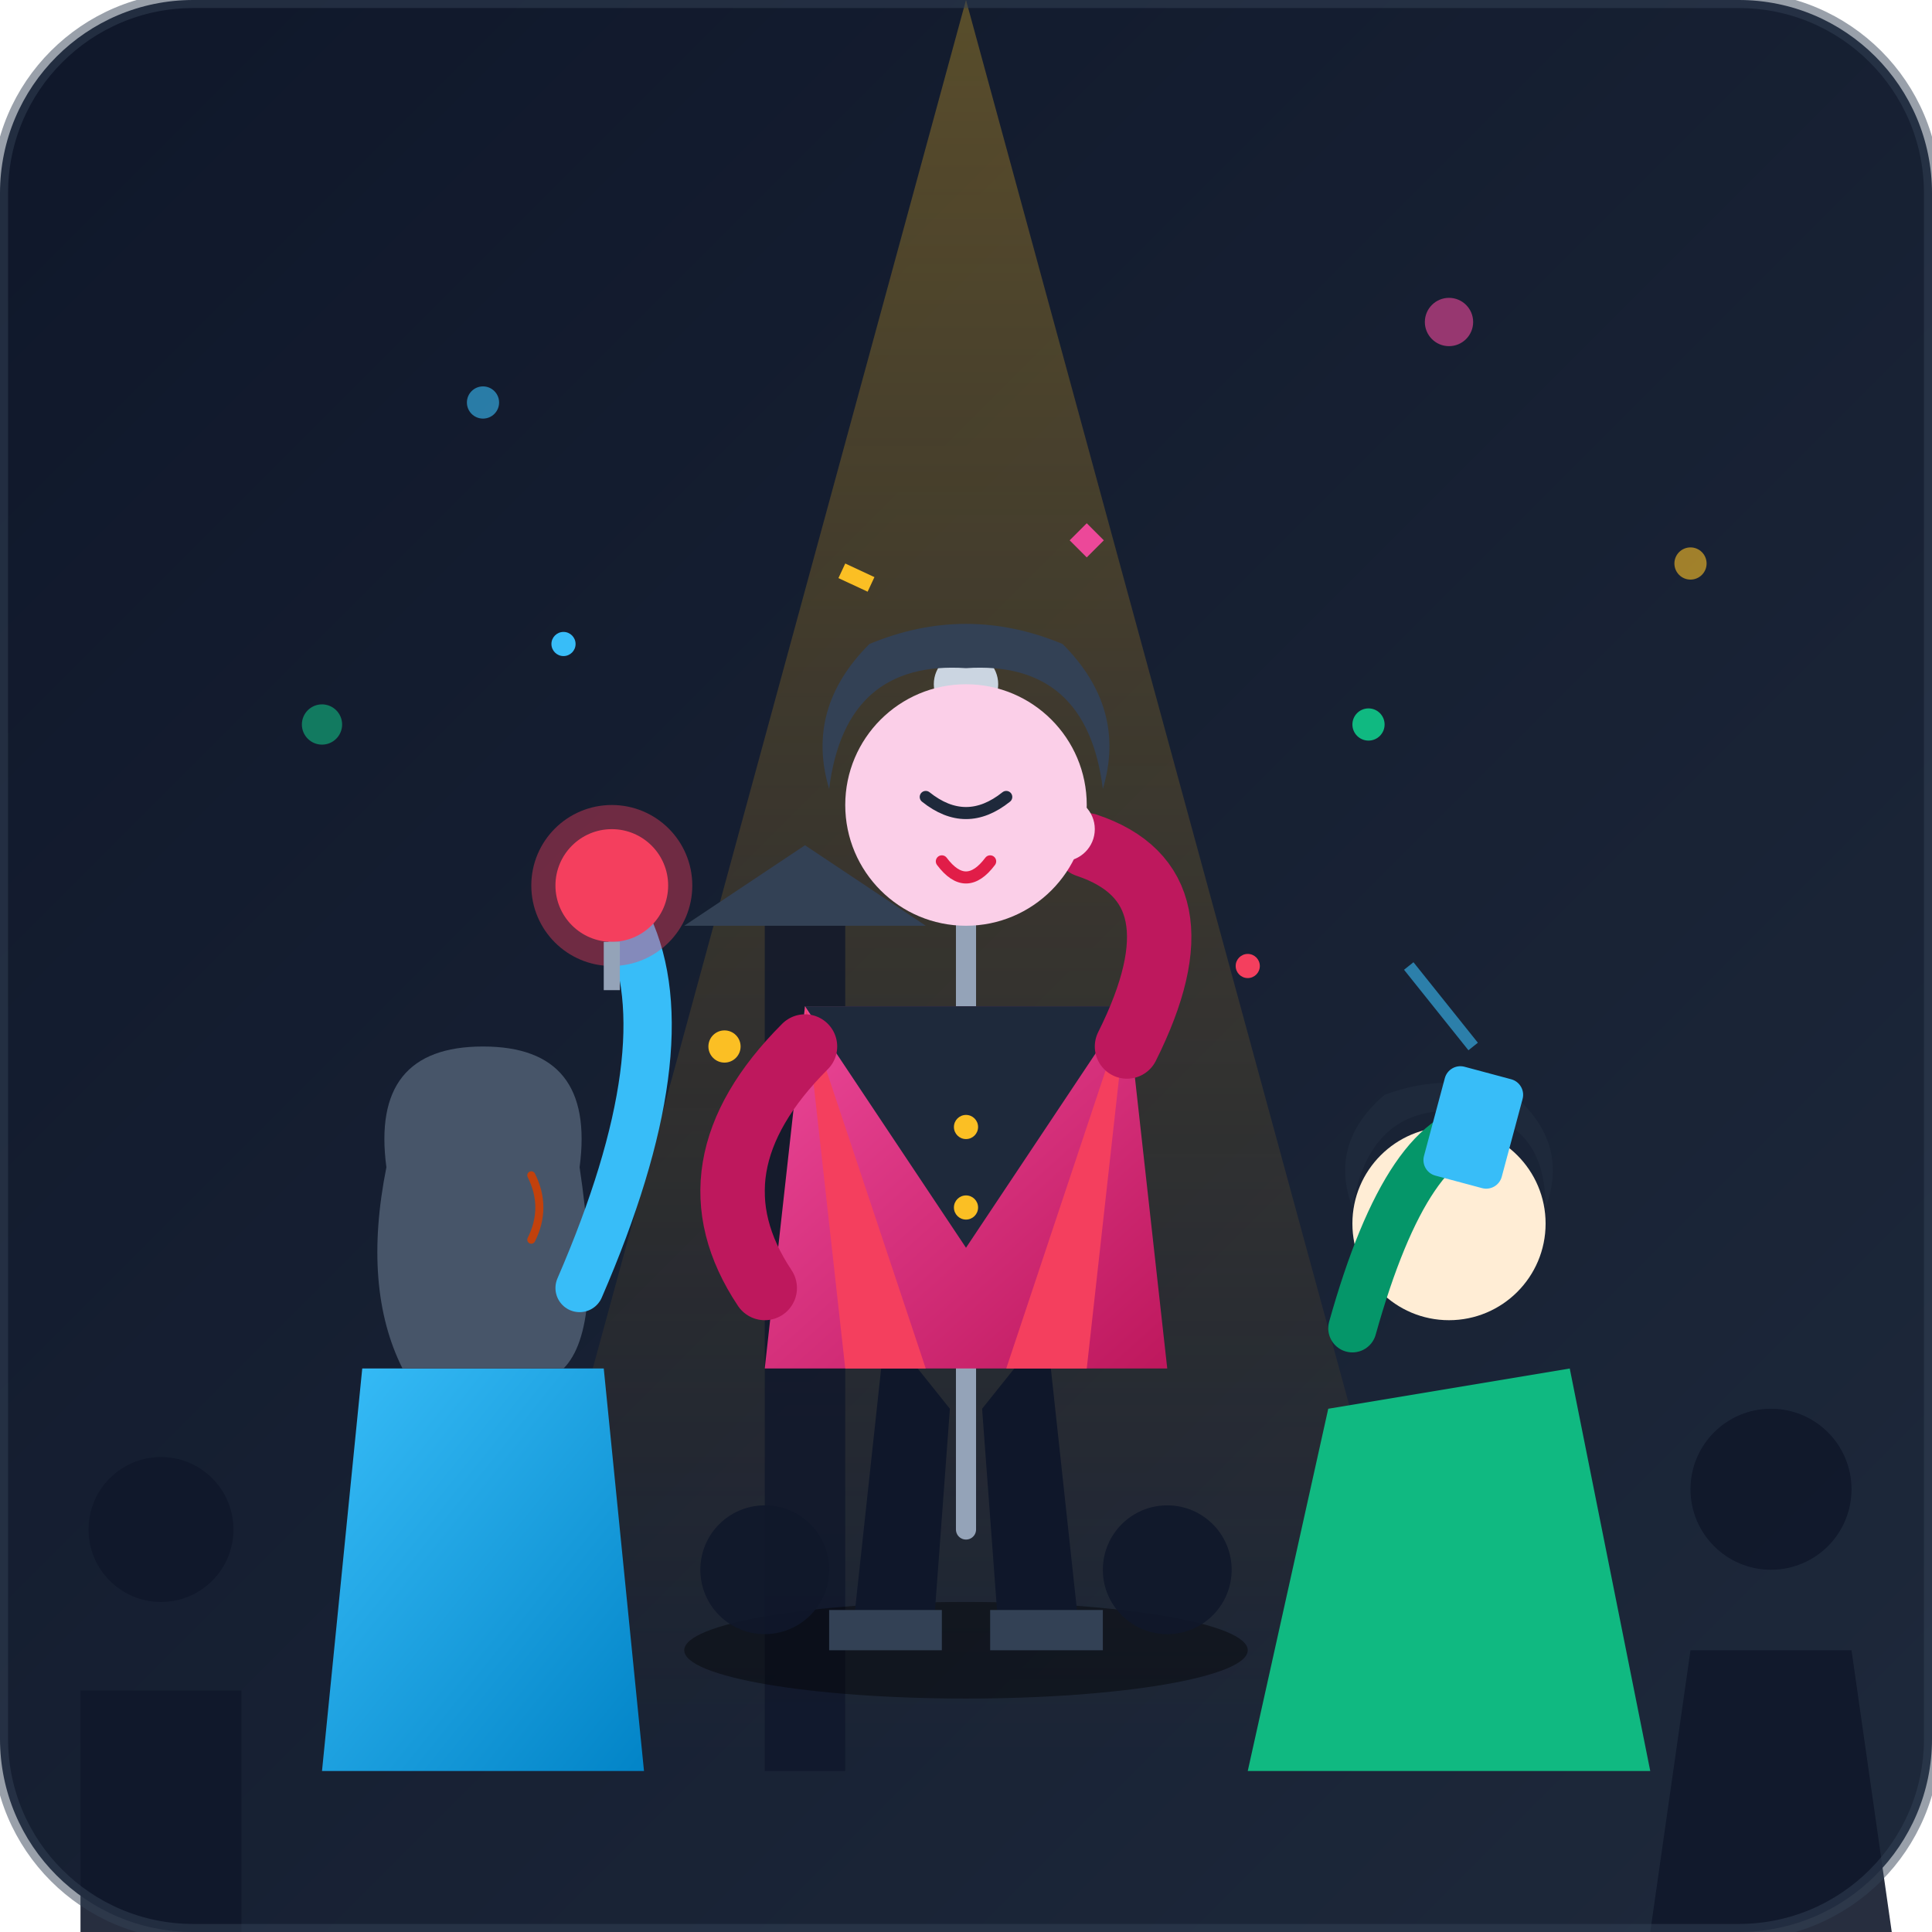
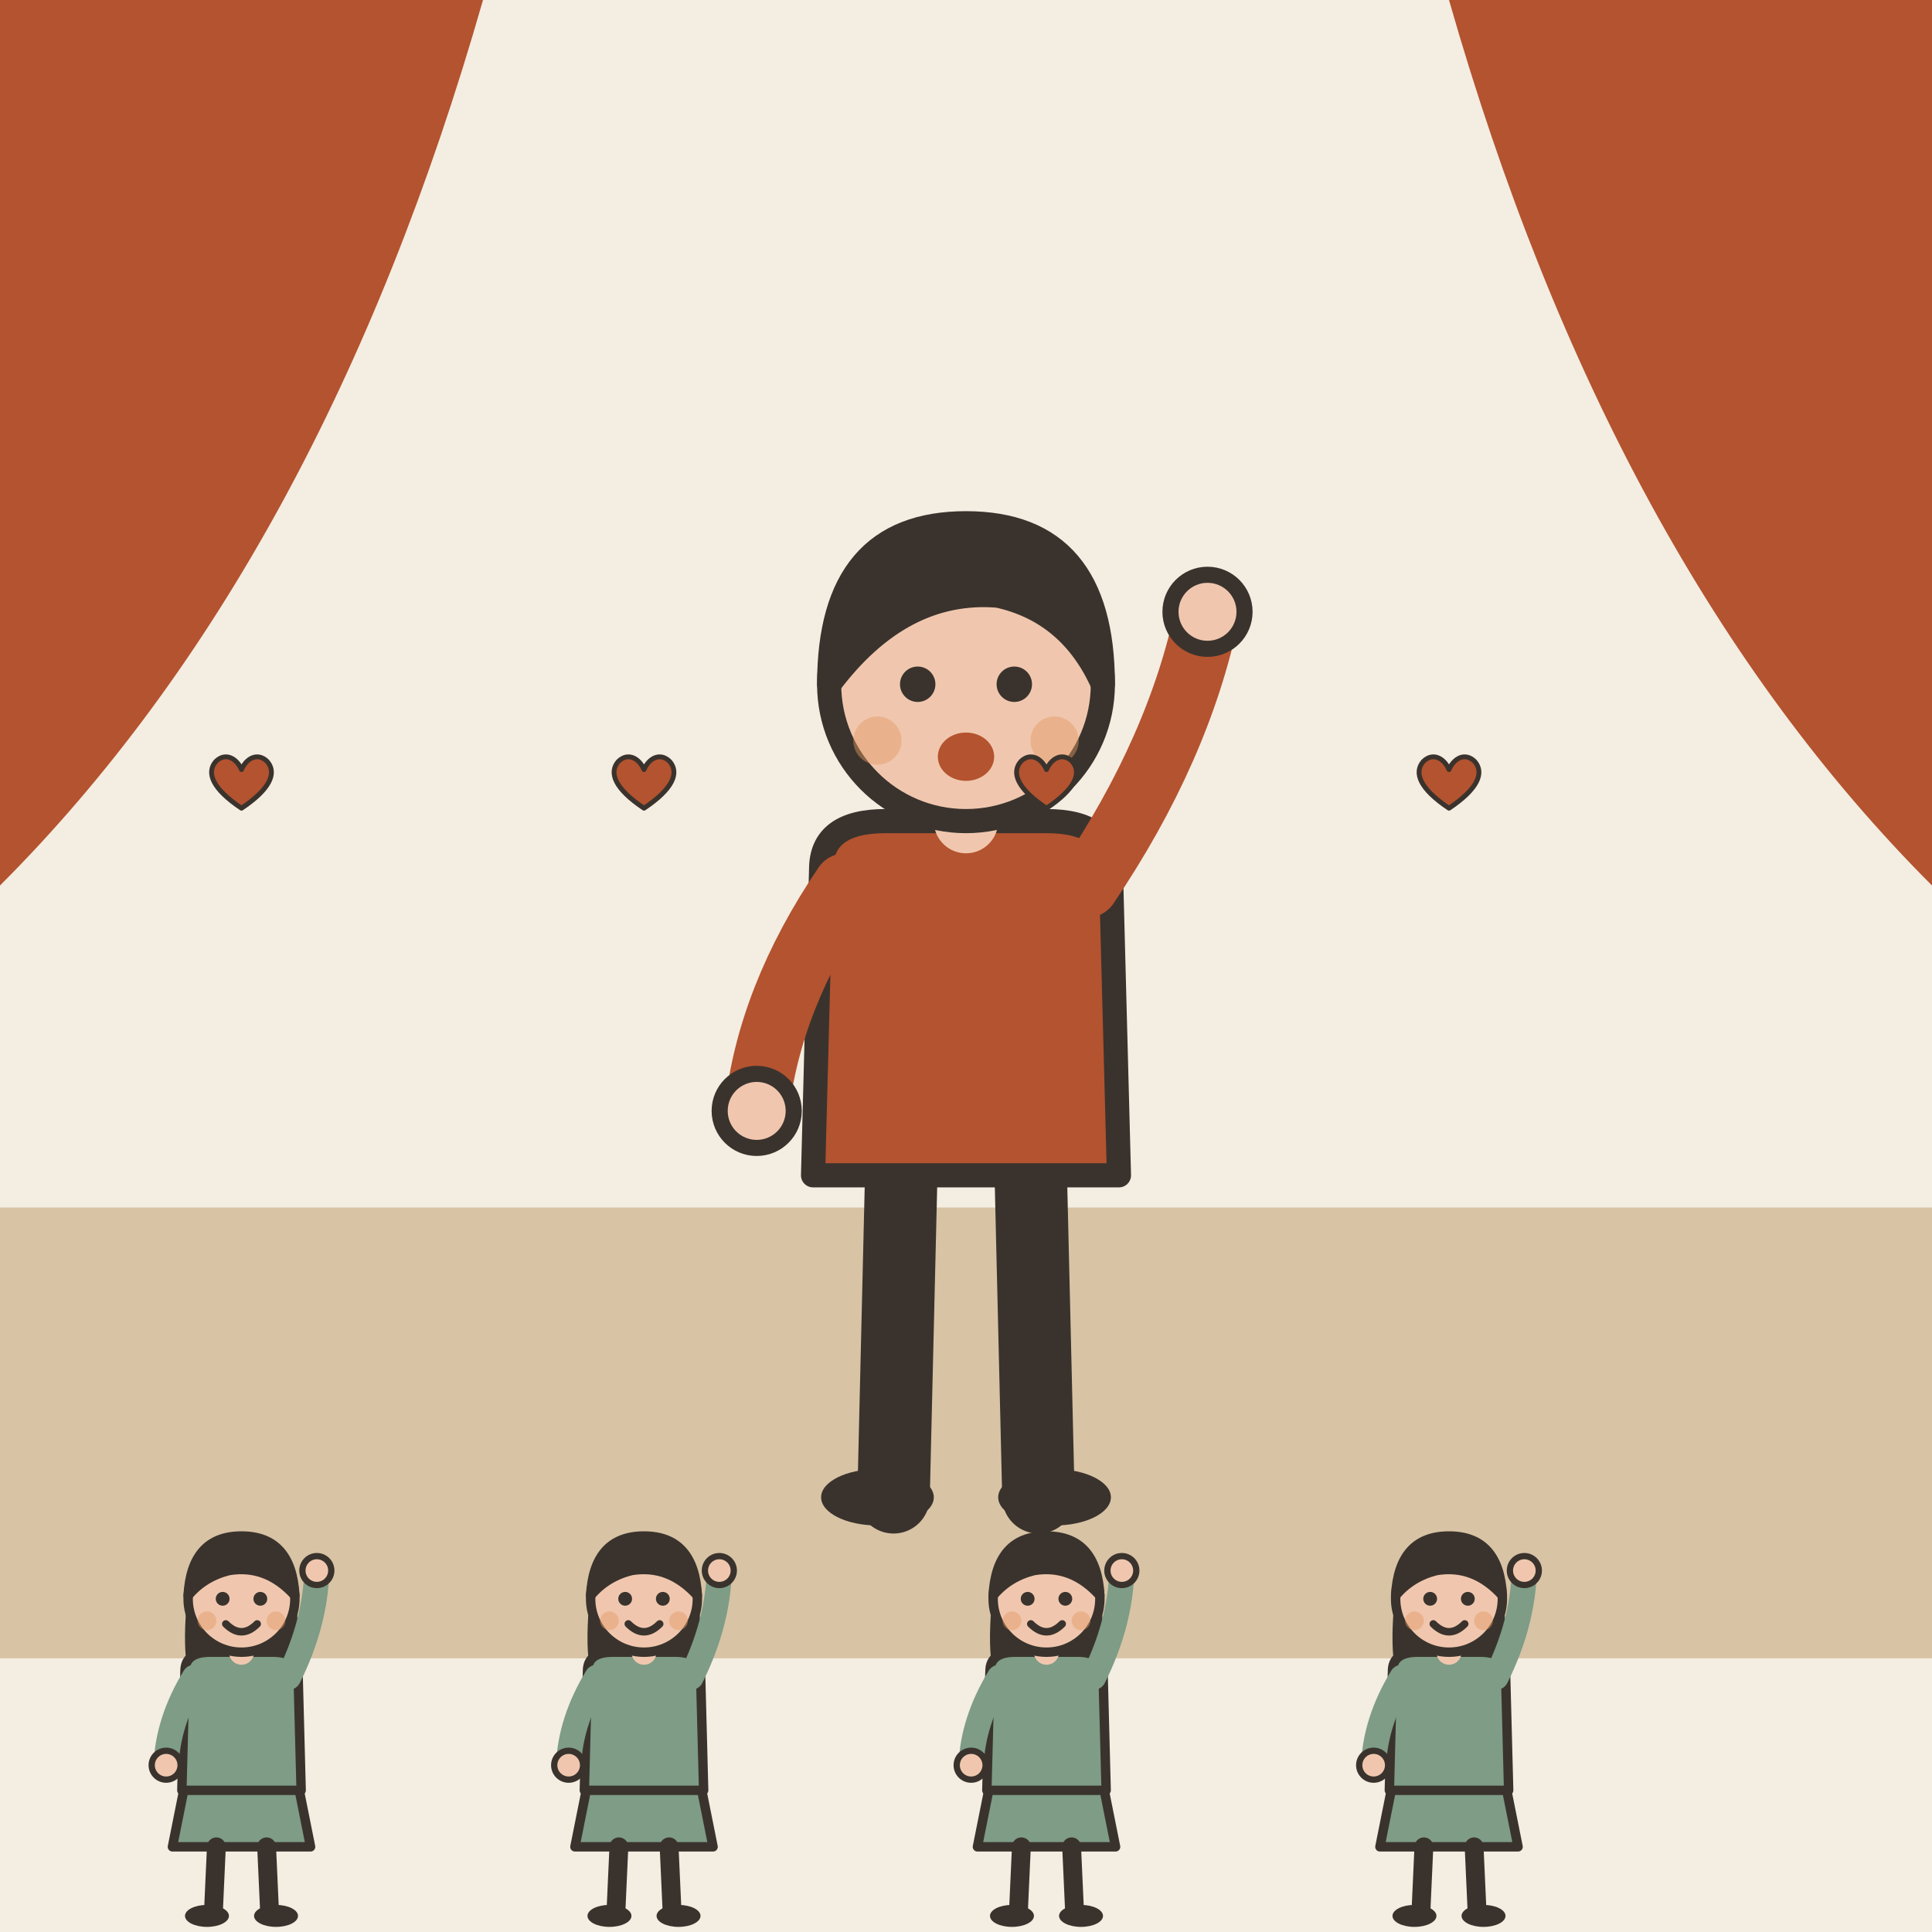
- <svg xmlns="http://www.w3.org/2000/svg" width="240" height="240" viewBox="0 0 240 240">
-   <defs>
-     <linearGradient id="bgGrad" x1="0%" y1="0%" x2="100%" y2="100%">
-       <stop offset="0%" stop-color="#0f172a" />
-       <stop offset="100%" stop-color="#1e293b" />
-     </linearGradient>
-     <linearGradient id="spotlight" x1="50%" y1="0%" x2="50%" y2="100%">
-       <stop offset="0%" stop-color="#fbbf24" stop-opacity="0.3" />
-       <stop offset="100%" stop-color="#f59e0b" stop-opacity="0.0" />
-     </linearGradient>
-     <linearGradient id="idolJacket" x1="0%" y1="0%" x2="100%" y2="100%">
-       <stop offset="0%" stop-color="#ec4899" />
-       <stop offset="100%" stop-color="#be185d" />
-     </linearGradient>
-     <linearGradient id="fanHoodie" x1="0%" y1="0%" x2="100%" y2="100%">
-       <stop offset="0%" stop-color="#38bdf8" />
-       <stop offset="100%" stop-color="#0284c7" />
-     </linearGradient>
-   </defs>
-   <rect width="240" height="240" rx="24" fill="url(#bgGrad)" />
-   <circle cx="60" cy="50" r="2" fill="#38bdf8" opacity="0.6" />
-   <circle cx="180" cy="40" r="3" fill="#ec4899" opacity="0.6" />
-   <circle cx="210" cy="70" r="2" fill="#fbbf24" opacity="0.6" />
-   <circle cx="40" cy="90" r="2.5" fill="#10b981" opacity="0.6" />
-   <polygon points="120,0 60,220 180,220" fill="url(#spotlight)" />
-   <rect x="95" y="110" width="10" height="110" fill="#0f172a" opacity="0.8" />
-   <polygon points="100,105 85,115 115,115" fill="#334155" />
-   <line x1="120" y1="90" x2="120" y2="190" stroke="#94a3b8" stroke-width="2.5" stroke-linecap="round" />
-   <circle cx="120" cy="85" r="4" fill="#cbd5e1" />
-   <g id="idol">
-     <ellipse cx="120" cy="205" rx="35" ry="6" fill="#000000" opacity="0.4" />
-     <path d="M110 165 L106 202 L116 202 L118 175 Z" fill="#0f172a" />
-     <path d="M130 165 L134 202 L124 202 L122 175 Z" fill="#0f172a" />
-     <path d="M103 200 L117 200 L117 205 L103 205 Z" fill="#334155" />
-     <path d="M123 200 L137 200 L137 205 L123 205 Z" fill="#334155" />
-     <path d="M100 125 L140 125 L145 170 L95 170 Z" fill="url(#idolJacket)" />
-     <path d="M100 125 L120 155 L140 125" fill="#1e293b" />
-     <path d="M100 125 L115 170 L105 170 Z" fill="#f43f5e" />
-     <path d="M140 125 L125 170 L135 170 Z" fill="#f43f5e" />
-     <circle cx="120" cy="140" r="1.5" fill="#fbbf24" />
-     <circle cx="120" cy="150" r="1.5" fill="#fbbf24" />
-     <path d="M100 130 Q85 145 95 160" fill="none" stroke="#be185d" stroke-width="8" stroke-linecap="round" />
-     <path d="M140 130 Q150 110 135 105" fill="none" stroke="#be185d" stroke-width="8" stroke-linecap="round" />
-     <circle cx="132" cy="103" r="4" fill="#fbcfe8" />
-     <ellipse cx="130" cy="100" rx="3" ry="5" fill="#94a3b8" transform="rotate(-30 130 100)" />
-     <circle cx="120" cy="100" r="15" fill="#fbcfe8" />
-     <path d="M103 98 Q105 82 120 83 Q135 82 137 98 Q140 88 132 80 Q120 75 108 80 Q100 88 103 98 Z" fill="#334155" />
-     <path d="M115 99 Q120 103 125 99" fill="none" stroke="#1e293b" stroke-width="1.5" stroke-linecap="round" />
-     <path d="M117 107 Q120 111 123 107" fill="none" stroke="#e11d48" stroke-width="1.5" stroke-linecap="round" />
+ <svg xmlns="http://www.w3.org/2000/svg" viewBox="0 0 240 240" data-style="editorial">
+   <rect width="240" height="240" fill="#F4EDE2" />
+   <rect x="0" y="150" width="240" height="56" rx="0" fill="#D8C3A5" />
+   <path d="M0 0L60 0Q40 70 0 110Z" fill="#B4532F" />
+   <path d="M240 0L180 0Q200 70 240 110Z" fill="#B4532F" />
+   <g transform="translate(120 186)">
+     <path d="M-8 -42L-9 0" stroke="#3A332D" stroke-width="9" stroke-linecap="round" fill="none" />
+     <path d="M8 -42L9 0" stroke="#3A332D" stroke-width="9" stroke-linecap="round" fill="none" />
+     <ellipse cx="-11" cy="0" rx="7" ry="3.5" fill="#3A332D" />
+     <ellipse cx="11" cy="0" rx="7" ry="3.5" fill="#3A332D" />
+     <path d="M-18 -78Q-18 -84 -10 -84L10 -84Q18 -84 18 -78L19 -40L-19 -40Z" fill="#B4532F" stroke="#3A332D" stroke-width="3" stroke-linecap="round" stroke-linejoin="round" />
+     <path d="M-15 -76Q-24.5 -62 -26 -48" fill="none" stroke="#B4532F" stroke-width="8" stroke-linecap="round" stroke-linejoin="round" />
+     <circle cx="-26" cy="-48" r="4.6" fill="#F0C7AE" stroke="#3A332D" stroke-linecap="round" stroke-linejoin="round" stroke-width="2" />
+     <path d="M15 -76Q26.5 -93 30 -110" fill="none" stroke="#B4532F" stroke-width="8" stroke-linecap="round" stroke-linejoin="round" />
+     <circle cx="30" cy="-110" r="4.6" fill="#F0C7AE" stroke="#3A332D" stroke-linecap="round" stroke-linejoin="round" stroke-width="2" />
+     <path d="M0 -84L0 -88" stroke="#F0C7AE" stroke-width="8" stroke-linecap="round" fill="none" />
+     <circle cx="0" cy="-101" r="17" fill="#F0C7AE" stroke="#3A332D" stroke-width="3" stroke-linecap="round" stroke-linejoin="round" />
+     <path d="M-17 -101Q-17 -121 0 -121Q17 -121 17 -101Q13 -110 4 -112Q-8 -113 -17 -101Z" fill="#3A332D" stroke="#3A332D" stroke-width="3" stroke-linecap="round" stroke-linejoin="round" />
+     <circle cx="-6" cy="-101" r="2.2" fill="#3A332D" />
+     <circle cx="6" cy="-101" r="2.2" fill="#3A332D" />
+     <ellipse cx="0" cy="-92" rx="3.5" ry="3" fill="#B4532F" />
+     <circle cx="-11" cy="-94" r="3" fill="#E39A62" opacity="0.45" />
+     <circle cx="11" cy="-94" r="3" fill="#E39A62" opacity="0.45" />
  </g>
-   <g id="fan-left">
-     <path d="M45 170 L75 170 L80 220 L40 220 Z" fill="url(#fanHoodie)" />
-     <circle cx="60" cy="148" r="12" fill="#fed7aa" />
-     <path d="M48 145 Q46 130 60 130 Q74 130 72 145 Q75 165 70 170 L50 170 Q45 160 48 145 Z" fill="#475569" />
-     <path d="M72 160 Q85 130 78 115" fill="none" stroke="#38bdf8" stroke-width="6" stroke-linecap="round" />
-     <circle cx="76" cy="110" r="7" fill="#f43f5e" />
-     <circle cx="76" cy="110" r="10" fill="#f43f5e" opacity="0.4" />
-     <rect x="75" y="117" width="2" height="6" fill="#94a3b8" />
-     <path d="M66 146 Q68 150 66 154" fill="none" stroke="#c2410c" stroke-width="1" stroke-linecap="round" />
+   <g transform="translate(30 238)">
+     <g transform="translate(0 0) scale(0.39 0.39)">
+       <path d="M-18 -42L-22 -22L22 -22L18 -42Z" fill="#7E9C86" stroke="#3A332D" stroke-width="3" stroke-linecap="round" stroke-linejoin="round" />
+       <path d="M-8 -22L-9 0" stroke="#3A332D" stroke-width="6" stroke-linecap="round" fill="none" />
+       <path d="M8 -22L9 0" stroke="#3A332D" stroke-width="6" stroke-linecap="round" fill="none" />
+       <ellipse cx="-11" cy="0" rx="7" ry="3.5" fill="#3A332D" />
+       <ellipse cx="11" cy="0" rx="7" ry="3.5" fill="#3A332D" />
+       <path d="M-17 -104Q-20 -78 -14 -70L-6 -78L6 -78L14 -70Q20 -78 17 -104Z" fill="#3A332D" />
+       <path d="M-18 -78Q-18 -84 -10 -84L10 -84Q18 -84 18 -78L19 -40L-19 -40Z" fill="#7E9C86" stroke="#3A332D" stroke-width="3" stroke-linecap="round" stroke-linejoin="round" />
+       <path d="M-15 -76Q-23.5 -62 -24 -48" fill="none" stroke="#7E9C86" stroke-width="8" stroke-linecap="round" stroke-linejoin="round" />
+       <circle cx="-24" cy="-48" r="4.6" fill="#F0C7AE" stroke="#3A332D" stroke-linecap="round" stroke-linejoin="round" stroke-width="2" />
+       <path d="M15 -76Q23.5 -93 24 -110" fill="none" stroke="#7E9C86" stroke-width="8" stroke-linecap="round" stroke-linejoin="round" />
+       <circle cx="24" cy="-110" r="4.6" fill="#F0C7AE" stroke="#3A332D" stroke-linecap="round" stroke-linejoin="round" stroke-width="2" />
+       <path d="M0 -84L0 -88" stroke="#F0C7AE" stroke-width="8" stroke-linecap="round" fill="none" />
+       <circle cx="0" cy="-101" r="17" fill="#F0C7AE" stroke="#3A332D" stroke-width="3" stroke-linecap="round" stroke-linejoin="round" />
+       <path d="M-17 -102Q-16 -121 0 -121Q16 -121 17 -102Q8 -112 -4 -110Q-12 -108 -17 -102Z" fill="#3A332D" stroke="#3A332D" stroke-width="3" stroke-linecap="round" stroke-linejoin="round" />
+       <circle cx="-6" cy="-101" r="2.2" fill="#3A332D" />
+       <circle cx="6" cy="-101" r="2.2" fill="#3A332D" />
+       <path d="M-5 -93Q0 -88 5 -93" fill="none" stroke="#3A332D" stroke-width="2.4" stroke-linecap="round" stroke-linejoin="round" />
+       <circle cx="-11" cy="-94" r="3" fill="#E39A62" opacity="0.45" />
+       <circle cx="11" cy="-94" r="3" fill="#E39A62" opacity="0.45" />
+     </g>
+     <g transform="translate(0 -140) scale(0.2 0.2)">
+       <path d="M0 12C-18 0 -22 -10 -16 -17C-10 -23 -3 -19 0 -12C3 -19 10 -23 16 -17C22 -10 18 0 0 12Z" fill="#B4532F" stroke="#3A332D" stroke-width="3" stroke-linecap="round" stroke-linejoin="round" />
+     </g>
  </g>
-   <g id="fan-right">
-     <path d="M165 175 L195 170 L205 220 L155 220 Z" fill="#10b981" />
-     <circle cx="180" cy="152" r="12" fill="#ffedd5" />
-     <path d="M168 150 Q170 138 180 138 Q192 138 192 150 Q195 142 188 136 Q180 133 172 136 Q165 142 168 150 Z" fill="#1e293b" />
-     <path d="M168 165 Q175 140 185 140" fill="none" stroke="#059669" stroke-width="6" stroke-linecap="round" />
-     <rect x="180" y="132" width="10" height="14" rx="2" fill="#38bdf8" transform="rotate(15 180 132)" />
-     <line x1="183" y1="130" x2="175" y2="120" stroke="#38bdf8" stroke-width="1.5" opacity="0.6" />
+   <g transform="translate(80 238)">
+     <g transform="translate(0 0) scale(0.39 0.39)">
+       <path d="M-18 -42L-22 -22L22 -22L18 -42Z" fill="#7E9C86" stroke="#3A332D" stroke-width="3" stroke-linecap="round" stroke-linejoin="round" />
+       <path d="M-8 -22L-9 0" stroke="#3A332D" stroke-width="6" stroke-linecap="round" fill="none" />
+       <path d="M8 -22L9 0" stroke="#3A332D" stroke-width="6" stroke-linecap="round" fill="none" />
+       <ellipse cx="-11" cy="0" rx="7" ry="3.5" fill="#3A332D" />
+       <ellipse cx="11" cy="0" rx="7" ry="3.5" fill="#3A332D" />
+       <path d="M-17 -104Q-20 -78 -14 -70L-6 -78L6 -78L14 -70Q20 -78 17 -104Z" fill="#3A332D" />
+       <path d="M-18 -78Q-18 -84 -10 -84L10 -84Q18 -84 18 -78L19 -40L-19 -40Z" fill="#7E9C86" stroke="#3A332D" stroke-width="3" stroke-linecap="round" stroke-linejoin="round" />
+       <path d="M-15 -76Q-23.5 -62 -24 -48" fill="none" stroke="#7E9C86" stroke-width="8" stroke-linecap="round" stroke-linejoin="round" />
+       <circle cx="-24" cy="-48" r="4.6" fill="#F0C7AE" stroke="#3A332D" stroke-linecap="round" stroke-linejoin="round" stroke-width="2" />
+       <path d="M15 -76Q23.5 -93 24 -110" fill="none" stroke="#7E9C86" stroke-width="8" stroke-linecap="round" stroke-linejoin="round" />
+       <circle cx="24" cy="-110" r="4.6" fill="#F0C7AE" stroke="#3A332D" stroke-linecap="round" stroke-linejoin="round" stroke-width="2" />
+       <path d="M0 -84L0 -88" stroke="#F0C7AE" stroke-width="8" stroke-linecap="round" fill="none" />
+       <circle cx="0" cy="-101" r="17" fill="#F0C7AE" stroke="#3A332D" stroke-width="3" stroke-linecap="round" stroke-linejoin="round" />
+       <path d="M-17 -102Q-16 -121 0 -121Q16 -121 17 -102Q8 -112 -4 -110Q-12 -108 -17 -102Z" fill="#3A332D" stroke="#3A332D" stroke-width="3" stroke-linecap="round" stroke-linejoin="round" />
+       <circle cx="-6" cy="-101" r="2.2" fill="#3A332D" />
+       <circle cx="6" cy="-101" r="2.2" fill="#3A332D" />
+       <path d="M-5 -93Q0 -88 5 -93" fill="none" stroke="#3A332D" stroke-width="2.4" stroke-linecap="round" stroke-linejoin="round" />
+       <circle cx="-11" cy="-94" r="3" fill="#E39A62" opacity="0.45" />
+       <circle cx="11" cy="-94" r="3" fill="#E39A62" opacity="0.45" />
+     </g>
+     <g transform="translate(0 -140) scale(0.2 0.2)">
+       <path d="M0 12C-18 0 -22 -10 -16 -17C-10 -23 -3 -19 0 -12C3 -19 10 -23 16 -17C22 -10 18 0 0 12Z" fill="#B4532F" stroke="#3A332D" stroke-width="3" stroke-linecap="round" stroke-linejoin="round" />
+     </g>
  </g>
-   <g id="crowd-silhouette" fill="#0f172a" opacity="0.9">
-     <circle cx="20" cy="190" r="9" />
-     <path d="M10 210 L30 210 L30 240 L10 240 Z" />
-     <circle cx="220" cy="185" r="10" />
-     <path d="M210 205 L230 205 L235 240 L205 240 Z" />
-     <circle cx="95" cy="195" r="8" />
-     <circle cx="145" cy="195" r="8" />
+   <g transform="translate(130 238)">
+     <g transform="translate(0 0) scale(0.39 0.39)">
+       <path d="M-18 -42L-22 -22L22 -22L18 -42Z" fill="#7E9C86" stroke="#3A332D" stroke-width="3" stroke-linecap="round" stroke-linejoin="round" />
+       <path d="M-8 -22L-9 0" stroke="#3A332D" stroke-width="6" stroke-linecap="round" fill="none" />
+       <path d="M8 -22L9 0" stroke="#3A332D" stroke-width="6" stroke-linecap="round" fill="none" />
+       <ellipse cx="-11" cy="0" rx="7" ry="3.5" fill="#3A332D" />
+       <ellipse cx="11" cy="0" rx="7" ry="3.5" fill="#3A332D" />
+       <path d="M-17 -104Q-20 -78 -14 -70L-6 -78L6 -78L14 -70Q20 -78 17 -104Z" fill="#3A332D" />
+       <path d="M-18 -78Q-18 -84 -10 -84L10 -84Q18 -84 18 -78L19 -40L-19 -40Z" fill="#7E9C86" stroke="#3A332D" stroke-width="3" stroke-linecap="round" stroke-linejoin="round" />
+       <path d="M-15 -76Q-23.5 -62 -24 -48" fill="none" stroke="#7E9C86" stroke-width="8" stroke-linecap="round" stroke-linejoin="round" />
+       <circle cx="-24" cy="-48" r="4.6" fill="#F0C7AE" stroke="#3A332D" stroke-linecap="round" stroke-linejoin="round" stroke-width="2" />
+       <path d="M15 -76Q23.5 -93 24 -110" fill="none" stroke="#7E9C86" stroke-width="8" stroke-linecap="round" stroke-linejoin="round" />
+       <circle cx="24" cy="-110" r="4.6" fill="#F0C7AE" stroke="#3A332D" stroke-linecap="round" stroke-linejoin="round" stroke-width="2" />
+       <path d="M0 -84L0 -88" stroke="#F0C7AE" stroke-width="8" stroke-linecap="round" fill="none" />
+       <circle cx="0" cy="-101" r="17" fill="#F0C7AE" stroke="#3A332D" stroke-width="3" stroke-linecap="round" stroke-linejoin="round" />
+       <path d="M-17 -102Q-16 -121 0 -121Q16 -121 17 -102Q8 -112 -4 -110Q-12 -108 -17 -102Z" fill="#3A332D" stroke="#3A332D" stroke-width="3" stroke-linecap="round" stroke-linejoin="round" />
+       <circle cx="-6" cy="-101" r="2.2" fill="#3A332D" />
+       <circle cx="6" cy="-101" r="2.2" fill="#3A332D" />
+       <path d="M-5 -93Q0 -88 5 -93" fill="none" stroke="#3A332D" stroke-width="2.4" stroke-linecap="round" stroke-linejoin="round" />
+       <circle cx="-11" cy="-94" r="3" fill="#E39A62" opacity="0.45" />
+       <circle cx="11" cy="-94" r="3" fill="#E39A62" opacity="0.45" />
+     </g>
+     <g transform="translate(0 -140) scale(0.2 0.2)">
+       <path d="M0 12C-18 0 -22 -10 -16 -17C-10 -23 -3 -19 0 -12C3 -19 10 -23 16 -17C22 -10 18 0 0 12Z" fill="#B4532F" stroke="#3A332D" stroke-width="3" stroke-linecap="round" stroke-linejoin="round" />
+     </g>
  </g>
-   <circle cx="90" cy="130" r="2" fill="#fbbf24" />
-   <circle cx="155" cy="120" r="1.5" fill="#f43f5e" />
-   <circle cx="70" cy="80" r="1.5" fill="#38bdf8" />
-   <circle cx="170" cy="90" r="2" fill="#10b981" />
-   <rect x="105" y="70" width="4" height="2" fill="#fbbf24" transform="rotate(25 105 70)" />
-   <rect x="135" y="65" width="3" height="3" fill="#ec4899" transform="rotate(45 135 65)" />
-   <rect x="0" y="0" width="240" height="240" rx="24" fill="none" stroke="#334155" stroke-width="2" opacity="0.5" />
+   <g transform="translate(180 238)">
+     <g transform="translate(0 0) scale(0.39 0.39)">
+       <path d="M-18 -42L-22 -22L22 -22L18 -42Z" fill="#7E9C86" stroke="#3A332D" stroke-width="3" stroke-linecap="round" stroke-linejoin="round" />
+       <path d="M-8 -22L-9 0" stroke="#3A332D" stroke-width="6" stroke-linecap="round" fill="none" />
+       <path d="M8 -22L9 0" stroke="#3A332D" stroke-width="6" stroke-linecap="round" fill="none" />
+       <ellipse cx="-11" cy="0" rx="7" ry="3.5" fill="#3A332D" />
+       <ellipse cx="11" cy="0" rx="7" ry="3.5" fill="#3A332D" />
+       <path d="M-17 -104Q-20 -78 -14 -70L-6 -78L6 -78L14 -70Q20 -78 17 -104Z" fill="#3A332D" />
+       <path d="M-18 -78Q-18 -84 -10 -84L10 -84Q18 -84 18 -78L19 -40L-19 -40Z" fill="#7E9C86" stroke="#3A332D" stroke-width="3" stroke-linecap="round" stroke-linejoin="round" />
+       <path d="M-15 -76Q-23.5 -62 -24 -48" fill="none" stroke="#7E9C86" stroke-width="8" stroke-linecap="round" stroke-linejoin="round" />
+       <circle cx="-24" cy="-48" r="4.6" fill="#F0C7AE" stroke="#3A332D" stroke-linecap="round" stroke-linejoin="round" stroke-width="2" />
+       <path d="M15 -76Q23.5 -93 24 -110" fill="none" stroke="#7E9C86" stroke-width="8" stroke-linecap="round" stroke-linejoin="round" />
+       <circle cx="24" cy="-110" r="4.6" fill="#F0C7AE" stroke="#3A332D" stroke-linecap="round" stroke-linejoin="round" stroke-width="2" />
+       <path d="M0 -84L0 -88" stroke="#F0C7AE" stroke-width="8" stroke-linecap="round" fill="none" />
+       <circle cx="0" cy="-101" r="17" fill="#F0C7AE" stroke="#3A332D" stroke-width="3" stroke-linecap="round" stroke-linejoin="round" />
+       <path d="M-17 -102Q-16 -121 0 -121Q16 -121 17 -102Q8 -112 -4 -110Q-12 -108 -17 -102Z" fill="#3A332D" stroke="#3A332D" stroke-width="3" stroke-linecap="round" stroke-linejoin="round" />
+       <circle cx="-6" cy="-101" r="2.2" fill="#3A332D" />
+       <circle cx="6" cy="-101" r="2.2" fill="#3A332D" />
+       <path d="M-5 -93Q0 -88 5 -93" fill="none" stroke="#3A332D" stroke-width="2.4" stroke-linecap="round" stroke-linejoin="round" />
+       <circle cx="-11" cy="-94" r="3" fill="#E39A62" opacity="0.45" />
+       <circle cx="11" cy="-94" r="3" fill="#E39A62" opacity="0.45" />
+     </g>
+     <g transform="translate(0 -140) scale(0.2 0.2)">
+       <path d="M0 12C-18 0 -22 -10 -16 -17C-10 -23 -3 -19 0 -12C3 -19 10 -23 16 -17C22 -10 18 0 0 12Z" fill="#B4532F" stroke="#3A332D" stroke-width="3" stroke-linecap="round" stroke-linejoin="round" />
+     </g>
+   </g>
</svg>
